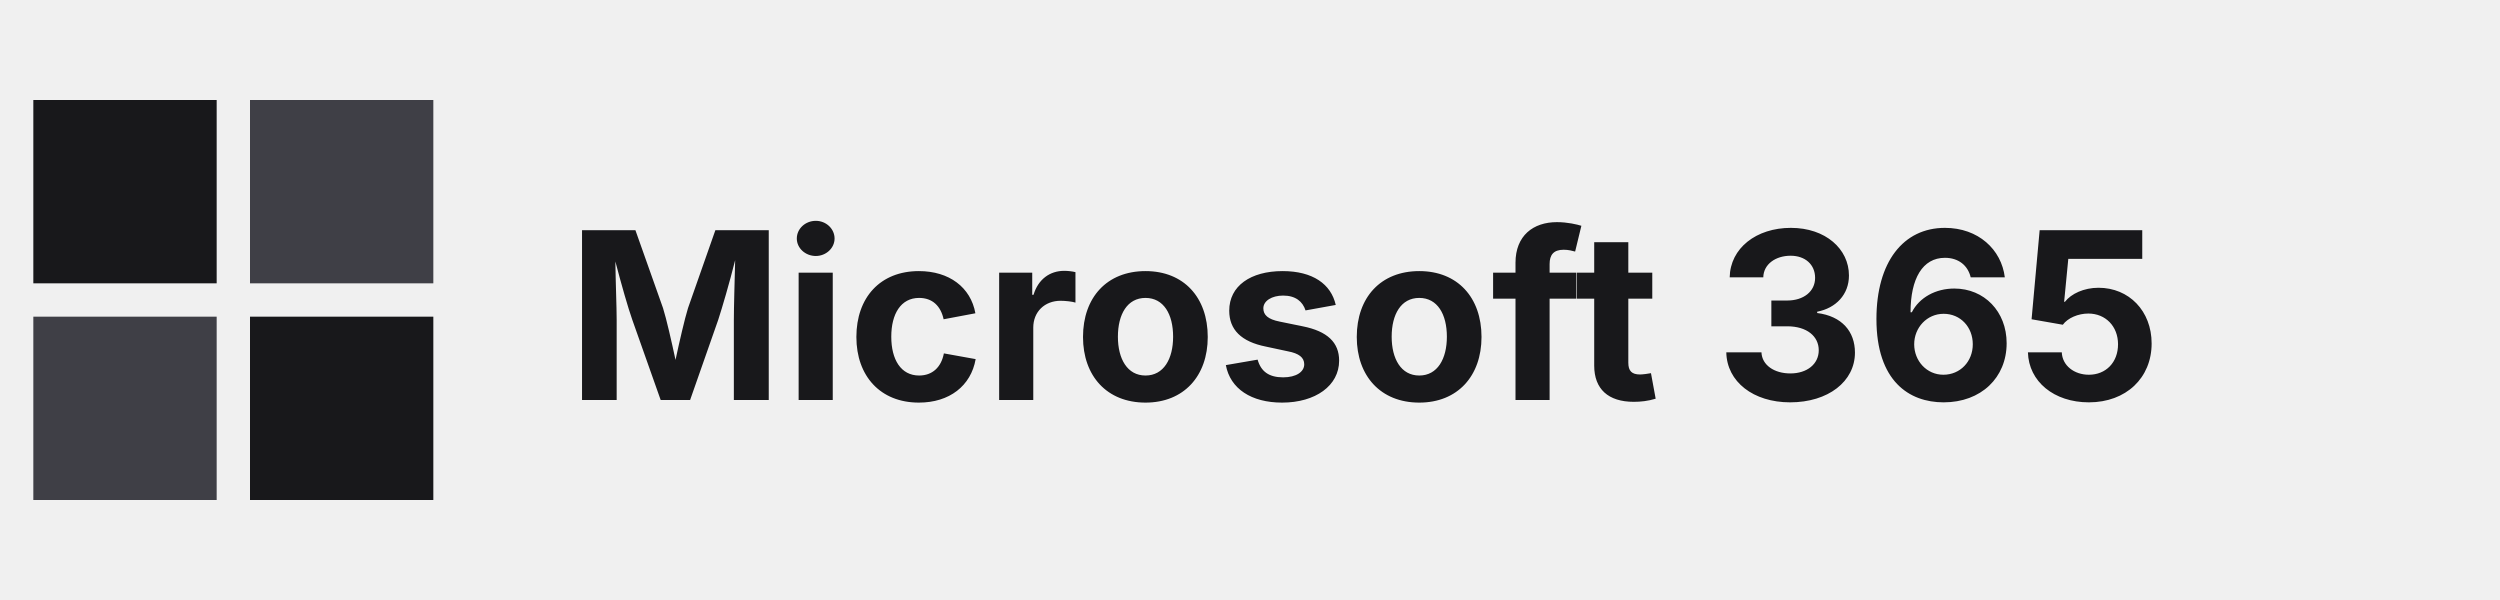
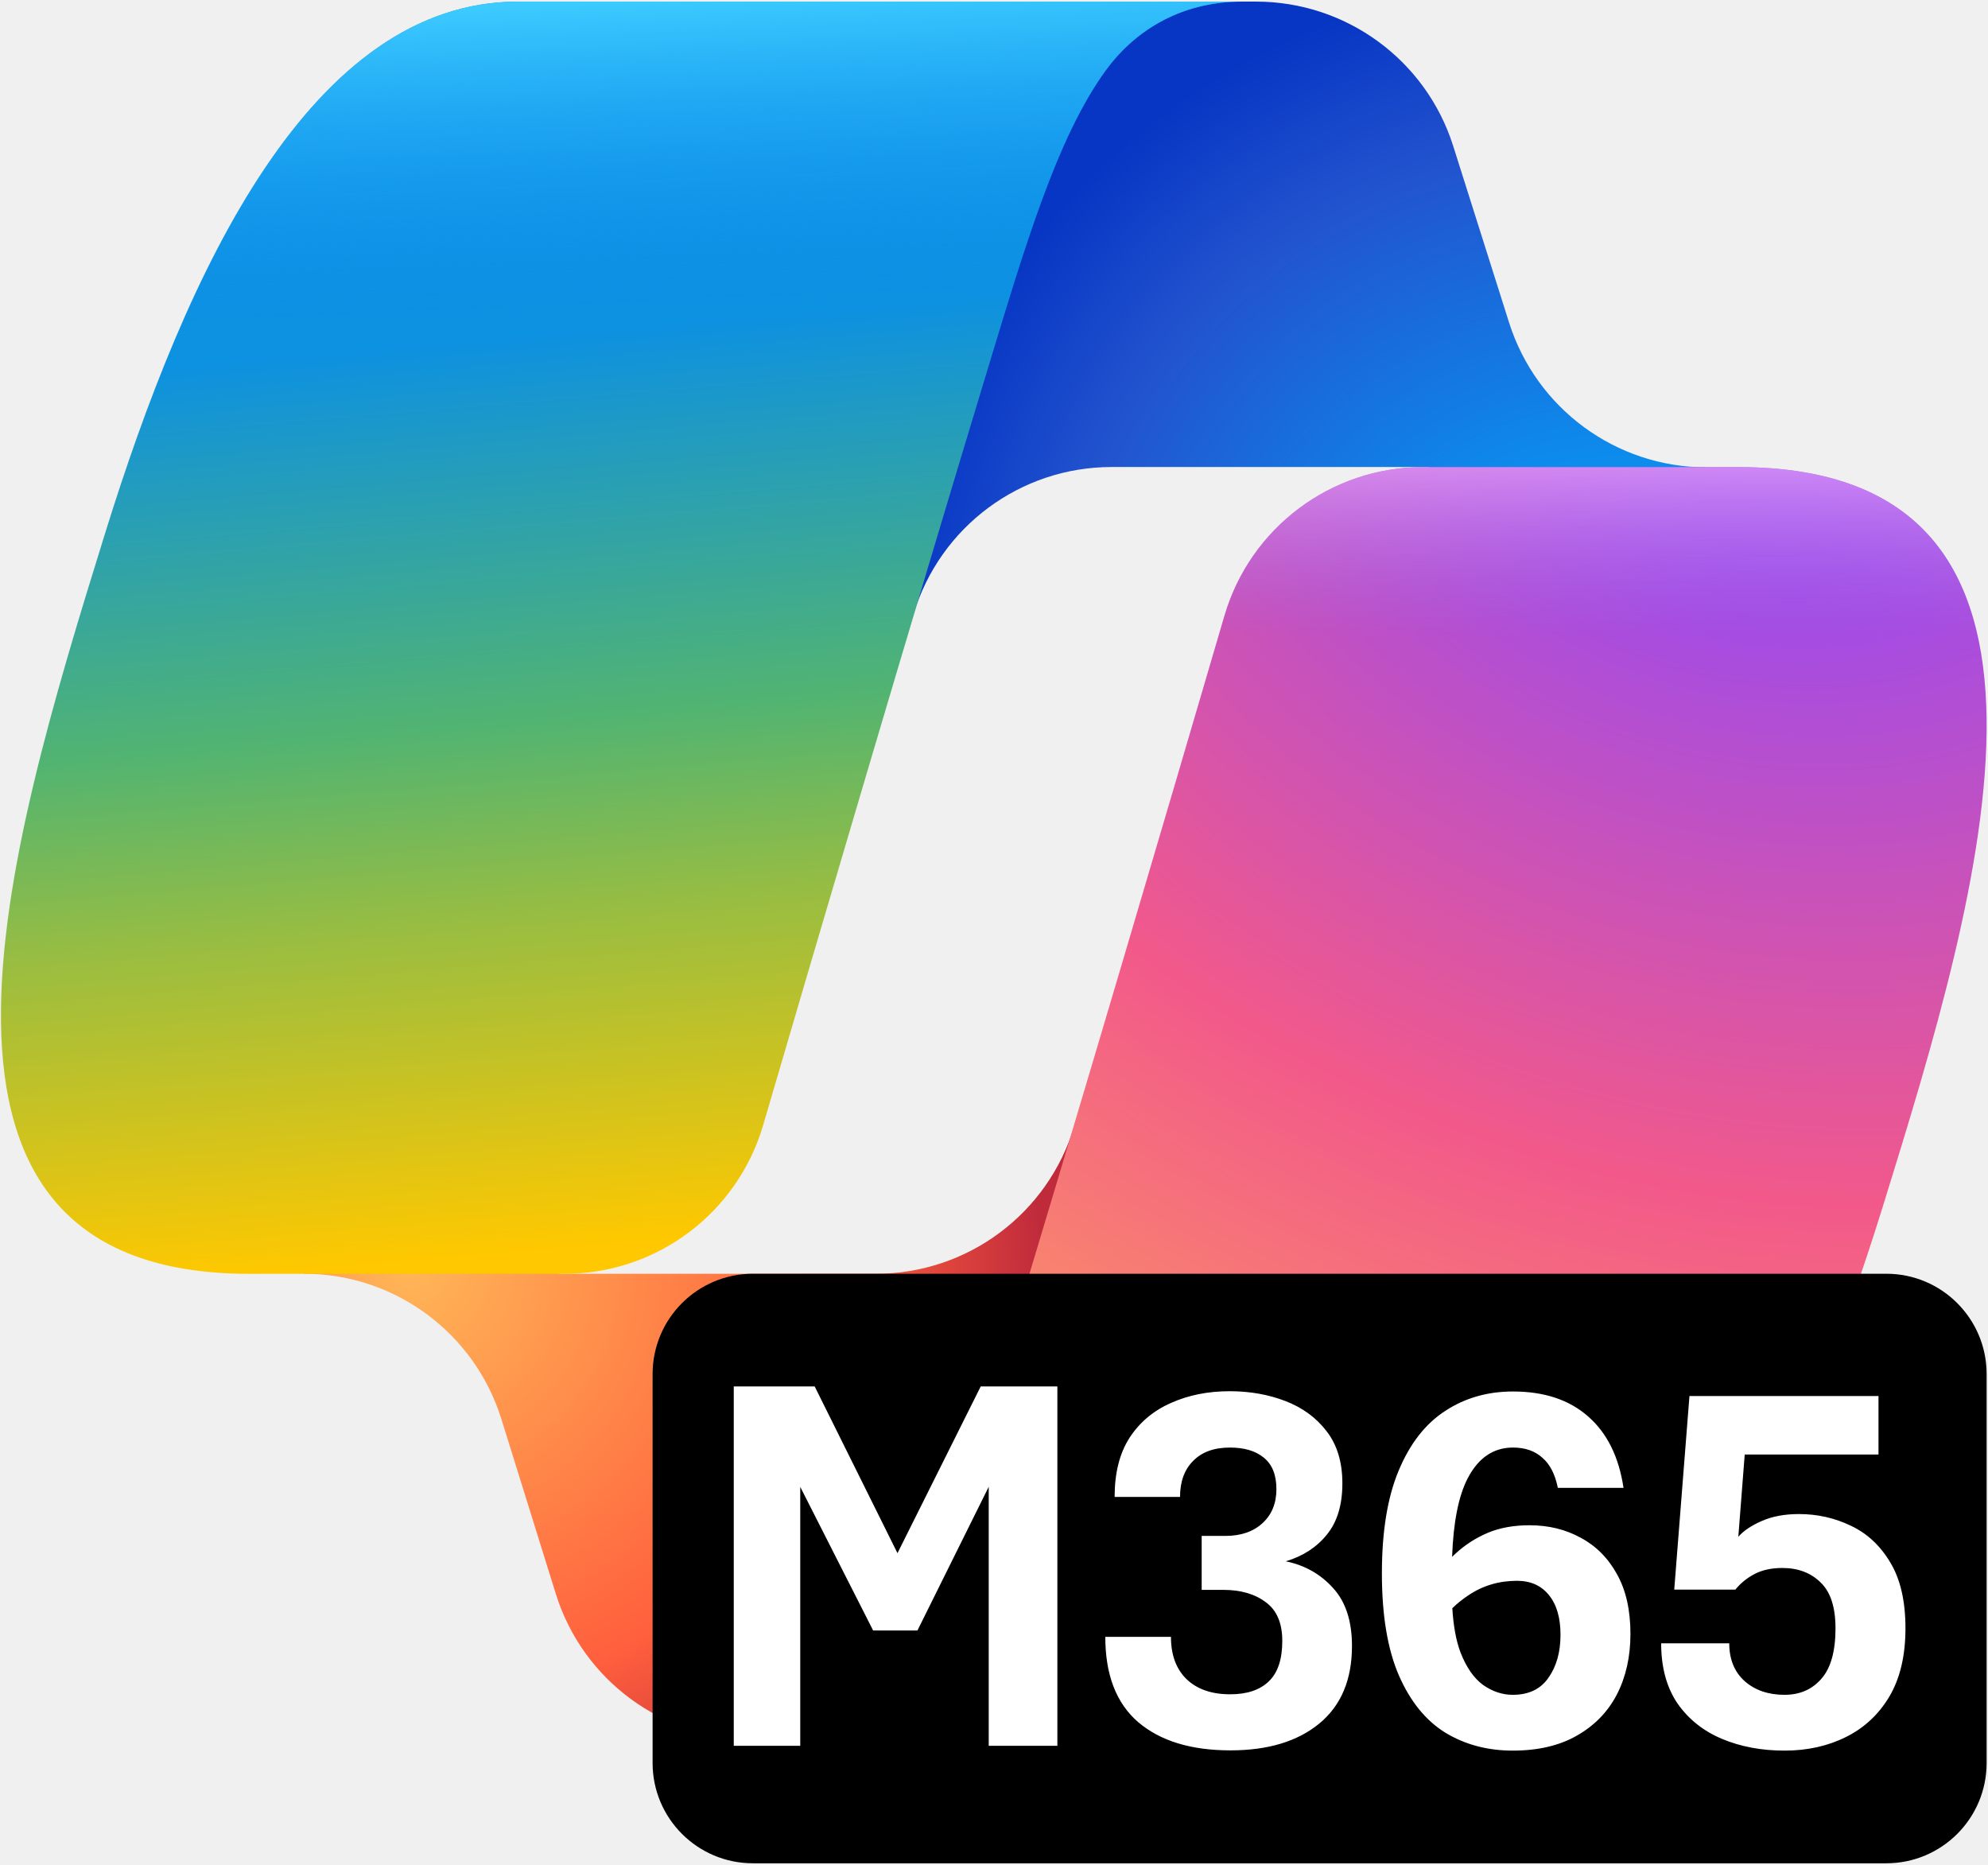
- <svg xmlns="http://www.w3.org/2000/svg" viewBox="0 0 150 36" role="img" aria-label="Microsoft 365">
-   <rect x="2" y="6" width="11" height="11" fill="#18181B" />
-   <rect x="15" y="6" width="11" height="11" fill="#3F3F46" />
-   <rect x="2" y="19" width="11" height="11" fill="#3F3F46" />
-   <rect x="15" y="19" width="11" height="11" fill="#18181B" />
-   <text x="34" y="24" font-family="Inter,Arial,sans-serif" font-size="14" font-weight="700" fill="#18181B">Microsoft 365</text>
+ <svg xmlns="http://www.w3.org/2000/svg" viewBox="0.46 5.02 72.09 67.62" fill="none">
+   <g clip-path="url(#clip0_27_174114)">
+     <g clip-path="url(#clip1_27_174114)">
+       <path d="M53.157 10.315C52.171 7.197 49.277 5.078 46.007 5.078L43.535 5.078C39.923 5.078 36.824 7.653 36.162 11.204L32.489 30.918L33.591 27.279C34.549 24.116 37.464 21.953 40.769 21.953H52.25L58.833 24.256L62.334 21.964C59.063 21.964 56.17 19.834 55.183 16.716L53.157 10.315Z" fill="url(#paint0_radial_27_174114)" />
+       <path d="M20.615 62.808C21.591 65.943 24.493 68.078 27.776 68.078H32.642C36.742 68.078 40.082 64.784 40.141 60.684L40.398 42.574L39.411 45.86C38.459 49.031 35.54 51.203 32.228 51.203H20.75L14.814 48.496L11.481 51.203C14.764 51.203 17.665 53.338 18.641 56.472L20.615 62.808Z" fill="url(#paint1_radial_27_174114)" />
+       <path d="M45.5 5.078H19.25C11.75 5.078 7.25 14.75 4.25 24.422C0.696 35.88 -3.955 51.206 9.5 51.206H20.931C24.266 51.206 27.198 49.012 28.135 45.812C30.107 39.08 33.554 27.366 36.263 18.446C37.642 13.906 38.79 10.007 40.552 7.579C41.54 6.218 43.187 5.078 45.5 5.078Z" fill="url(#paint2_linear_27_174114)" />
+       <path d="M45.5 5.078H19.25C11.75 5.078 7.25 14.75 4.25 24.422C0.696 35.88 -3.955 51.206 9.5 51.206H20.931C24.266 51.206 27.198 49.012 28.135 45.812C30.107 39.08 33.554 27.366 36.263 18.446C37.642 13.906 38.79 10.007 40.552 7.579C41.54 6.218 43.187 5.078 45.5 5.078Z" fill="url(#paint3_linear_27_174114)" />
+       <path d="M27.495 68.078H53.745C61.245 68.078 65.745 58.407 68.745 48.736C72.299 37.279 76.95 21.956 63.495 21.956H52.063C48.729 21.956 45.797 24.15 44.859 27.35C42.887 34.081 39.44 45.793 36.731 54.711C35.353 59.251 34.205 63.149 32.442 65.577C31.454 66.938 29.808 68.078 27.495 68.078Z" fill="url(#paint4_radial_27_174114)" />
+       <path d="M27.495 68.078H53.745C61.245 68.078 65.745 58.407 68.745 48.736C72.299 37.279 76.95 21.956 63.495 21.956H52.063C48.729 21.956 45.797 24.15 44.859 27.35C42.887 34.081 39.44 45.793 36.731 54.711C35.353 59.251 34.205 63.149 32.442 65.577C31.454 66.938 29.808 68.078 27.495 68.078Z" fill="url(#paint5_linear_27_174114)" />
+       <rect x="24.125" y="51.203" width="48.375" height="21.375" rx="3.637" fill="black" />
+       <path fill-rule="evenodd" clip-rule="evenodd" d="M27.068 55.288V68.319H29.479V58.931L32.122 64.137H33.729L36.314 58.927V68.319H38.803V55.288H36.024L33.005 61.334L30.002 55.288H27.068ZM45.081 68.484C43.648 68.484 42.532 68.142 41.731 67.458C40.938 66.773 40.541 65.744 40.541 64.369H42.922C42.922 65.021 43.109 65.531 43.484 65.899C43.865 66.267 44.394 66.451 45.072 66.451C45.678 66.451 46.143 66.296 46.466 65.986C46.795 65.676 46.959 65.186 46.959 64.514C46.959 63.869 46.759 63.401 46.359 63.111C45.965 62.814 45.452 62.665 44.82 62.665H44.036V60.709H44.888C45.456 60.709 45.907 60.555 46.243 60.245C46.579 59.935 46.746 59.525 46.746 59.015C46.746 58.499 46.595 58.118 46.291 57.873C45.995 57.627 45.585 57.505 45.062 57.505C44.487 57.505 44.042 57.666 43.726 57.989C43.41 58.305 43.251 58.741 43.251 59.296H40.879C40.879 58.425 41.06 57.708 41.422 57.147C41.789 56.585 42.29 56.166 42.922 55.888C43.555 55.604 44.265 55.462 45.052 55.462C45.782 55.462 46.456 55.581 47.076 55.82C47.695 56.059 48.192 56.424 48.567 56.914C48.947 57.405 49.138 58.034 49.138 58.802C49.138 59.583 48.951 60.203 48.576 60.661C48.208 61.119 47.711 61.442 47.085 61.629C47.776 61.771 48.347 62.094 48.799 62.597C49.257 63.094 49.486 63.795 49.486 64.698C49.486 65.925 49.09 66.864 48.296 67.516C47.508 68.161 46.437 68.484 45.081 68.484ZM52.875 67.845C53.591 68.277 54.405 68.493 55.315 68.493C56.231 68.493 57.006 68.313 57.638 67.951C58.277 67.59 58.761 67.093 59.091 66.46C59.42 65.821 59.584 65.089 59.584 64.263C59.584 63.404 59.423 62.684 59.1 62.104C58.778 61.516 58.339 61.074 57.784 60.777C57.235 60.474 56.615 60.322 55.925 60.322C55.344 60.322 54.834 60.416 54.395 60.603C53.962 60.79 53.578 61.039 53.243 61.348C53.201 61.388 53.159 61.428 53.117 61.469C53.161 60.219 53.348 59.272 53.678 58.628C54.066 57.879 54.614 57.505 55.324 57.505C55.763 57.505 56.118 57.627 56.389 57.873C56.667 58.111 56.854 58.476 56.951 58.967H59.333C59.165 57.844 58.739 56.982 58.055 56.382C57.37 55.775 56.46 55.472 55.324 55.472C54.401 55.472 53.582 55.707 52.865 56.178C52.149 56.643 51.587 57.363 51.181 58.337C50.774 59.306 50.571 60.548 50.571 62.065C50.571 63.588 50.777 64.824 51.19 65.773C51.603 66.715 52.165 67.406 52.875 67.845ZM53.125 63.33C53.297 63.162 53.488 63.009 53.698 62.868C54.221 62.513 54.811 62.336 55.47 62.336C55.967 62.336 56.354 62.51 56.632 62.859C56.909 63.201 57.048 63.678 57.048 64.292C57.048 64.918 56.903 65.437 56.612 65.85C56.328 66.263 55.896 66.47 55.315 66.47C54.94 66.47 54.582 66.351 54.24 66.112C53.904 65.867 53.63 65.47 53.417 64.921C53.26 64.499 53.163 63.968 53.125 63.33ZM62.905 68.068C63.583 68.352 64.338 68.493 65.171 68.493C65.997 68.493 66.739 68.329 67.398 68C68.062 67.671 68.588 67.18 68.976 66.528C69.363 65.87 69.557 65.047 69.557 64.059C69.557 63.072 69.373 62.275 69.005 61.668C68.643 61.061 68.169 60.619 67.582 60.342C66.994 60.058 66.365 59.916 65.694 59.916C65.177 59.916 64.729 59.999 64.348 60.167C63.974 60.329 63.69 60.519 63.496 60.739L63.728 57.757H68.579V55.636H61.724L61.172 62.656H63.389C63.57 62.43 63.799 62.242 64.077 62.094C64.354 61.946 64.693 61.871 65.093 61.871C65.661 61.871 66.123 62.045 66.478 62.394C66.839 62.736 67.02 63.291 67.02 64.059C67.02 64.892 66.849 65.502 66.507 65.889C66.171 66.276 65.726 66.47 65.171 66.47C64.584 66.47 64.103 66.305 63.728 65.976C63.354 65.641 63.167 65.182 63.167 64.602H60.698C60.698 65.473 60.895 66.199 61.288 66.78C61.689 67.354 62.228 67.784 62.905 68.068Z" fill="white" />
+     </g>
+   </g>
+   <defs>
+     <radialGradient id="paint0_radial_27_174114" cx="0" cy="0" r="1" gradientUnits="userSpaceOnUse" gradientTransform="translate(59.4363 31.0868) rotate(-130.285) scale(27.6431 26.1575)">
+       <stop offset="0.096" stop-color="#00AEFF" />
+       <stop offset="0.773" stop-color="#2253CE" />
+       <stop offset="1" stop-color="#0736C4" />
+     </radialGradient>
+     <radialGradient id="paint1_radial_27_174114" cx="0" cy="0" r="1" gradientUnits="userSpaceOnUse" gradientTransform="translate(15.3608 50.9716) rotate(50.2556) scale(25.0142 24.5538)">
+       <stop stop-color="#FFB657" />
+       <stop offset="0.634" stop-color="#FF5F3D" />
+       <stop offset="0.923" stop-color="#C02B3C" />
+     </radialGradient>
+     <linearGradient id="paint2_linear_27_174114" x1="17.679" y1="10.667" x2="21.246" y2="52.961" gradientUnits="userSpaceOnUse">
+       <stop offset="0.156" stop-color="#0D91E1" />
+       <stop offset="0.487" stop-color="#52B471" />
+       <stop offset="0.652" stop-color="#98BD42" />
+       <stop offset="0.937" stop-color="#FFC800" />
+     </linearGradient>
+     <linearGradient id="paint3_linear_27_174114" x1="20.952" y1="5.078" x2="22.899" y2="51.21" gradientUnits="userSpaceOnUse">
+       <stop stop-color="#3DCBFF" />
+       <stop offset="0.247" stop-color="#0588F7" stop-opacity="0" />
+     </linearGradient>
+     <radialGradient id="paint4_radial_27_174114" cx="0" cy="0" r="1" gradientUnits="userSpaceOnUse" gradientTransform="translate(64.843 17.441) rotate(109.722) scale(61.4524 75.0539)">
+       <stop offset="0.066" stop-color="#8C48FF" />
+       <stop offset="0.5" stop-color="#F2598A" />
+       <stop offset="0.896" stop-color="#FFB152" />
+     </radialGradient>
+     <linearGradient id="paint5_linear_27_174114" x1="66.917" y1="19.141" x2="66.891" y2="31.703" gradientUnits="userSpaceOnUse">
+       <stop offset="0.058" stop-color="#F8ADFA" />
+       <stop offset="0.708" stop-color="#A86EDD" stop-opacity="0" />
+     </linearGradient>
+     <clipPath id="clip0_27_174114">
+       <rect width="72" height="72" fill="white" transform="translate(0.5 0.578125)" />
+     </clipPath>
+     <clipPath id="clip1_27_174114">
+       <rect width="72" height="72" fill="white" transform="translate(0.5 0.578125)" />
+     </clipPath>
+   </defs>
</svg>
